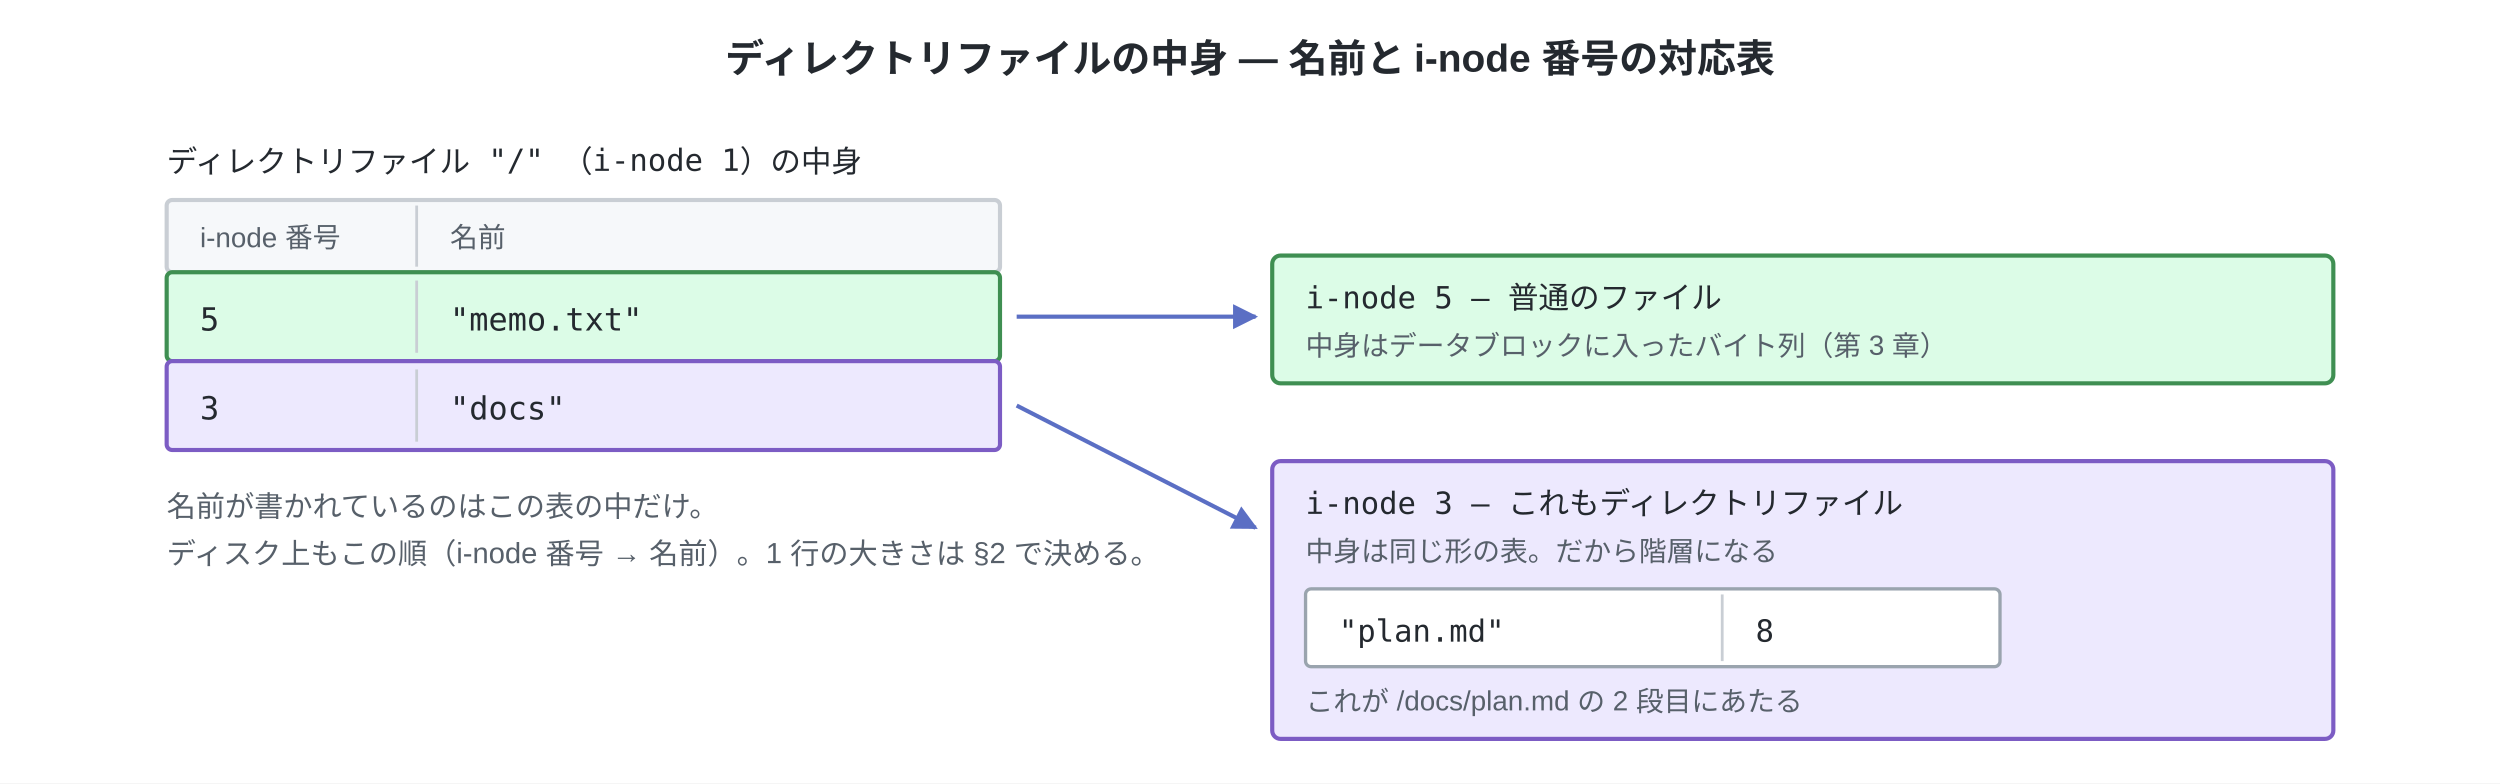
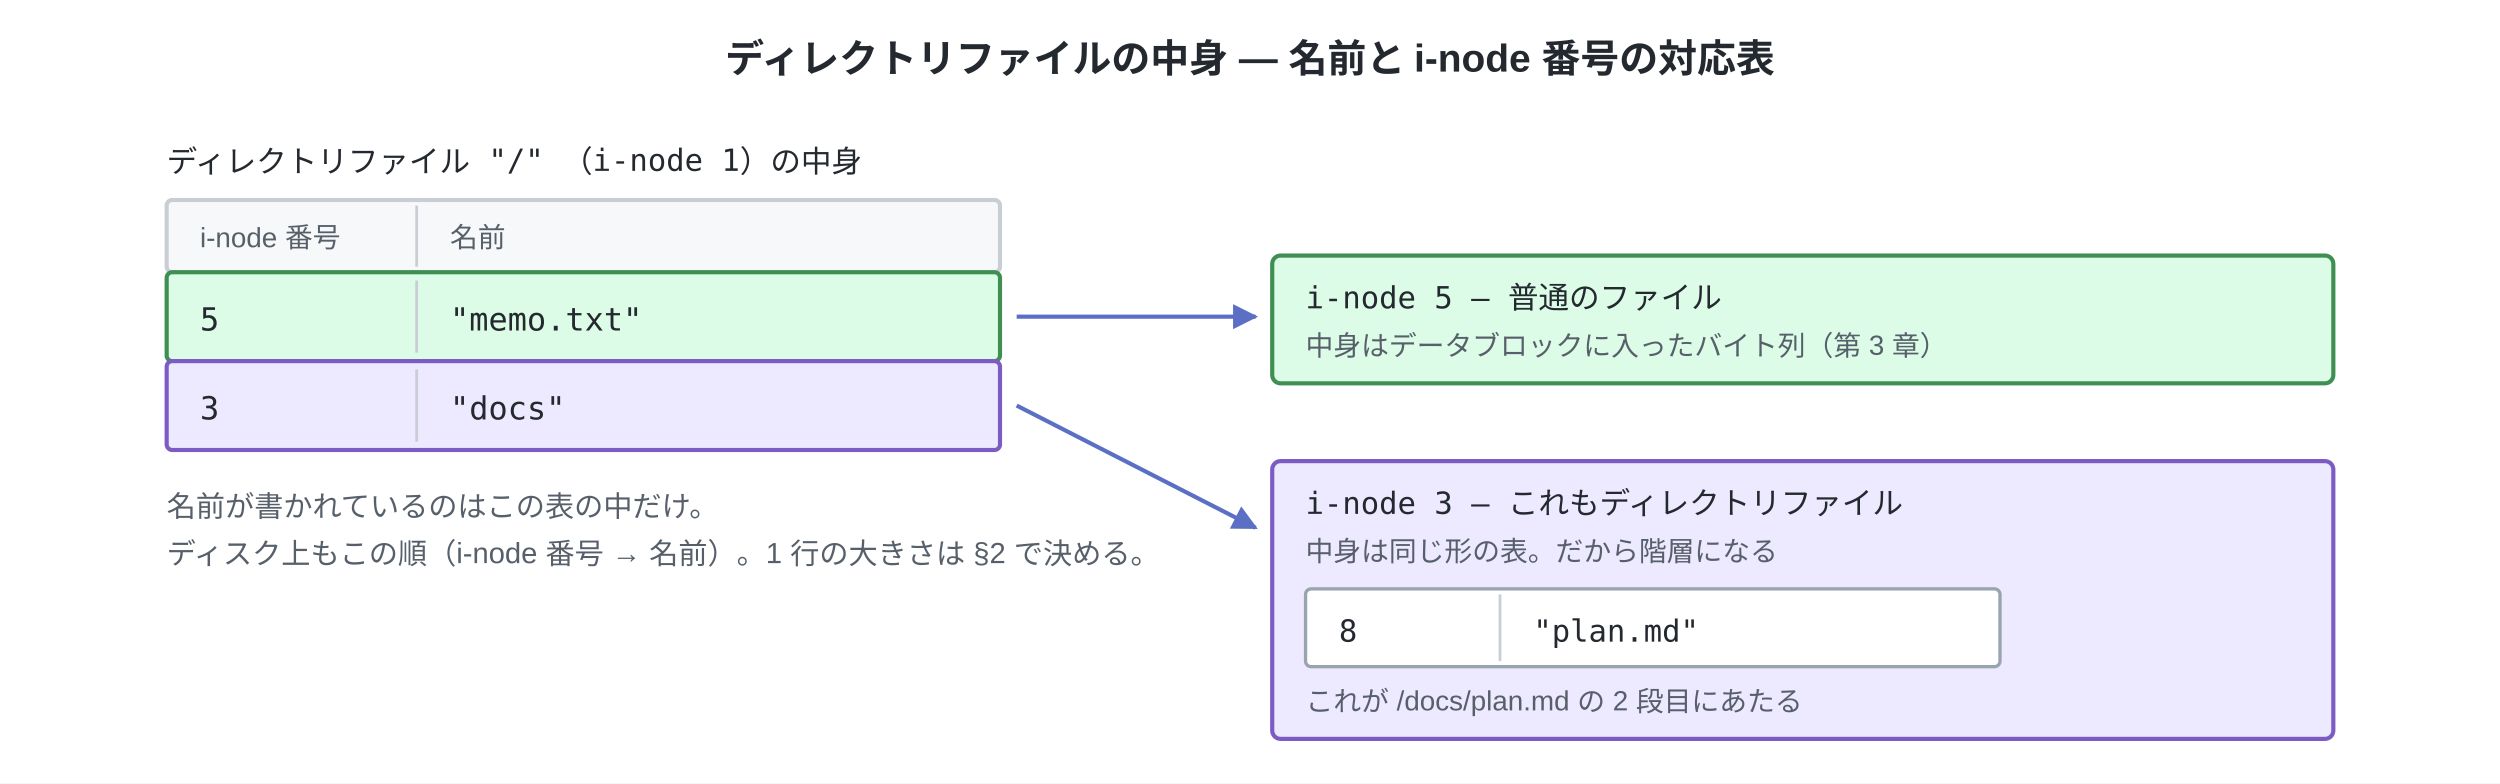
<svg xmlns="http://www.w3.org/2000/svg" width="900" height="282" viewBox="0 0 900 282" role="img" font-family="Helvetica Neue, Arial, Hiragino Sans, Noto Sans JP, sans-serif">
  <rect x="0" y="0" width="900" height="282" fill="#ffffff" />
  <defs>
    <marker id="a" viewBox="0 0 10 10" refX="9" refY="5" markerWidth="6" markerHeight="6" orient="auto-start-reverse">
      <path d="M 0 0 L 10 5 L 0 10 z" fill="#5b6fc4" />
    </marker>
  </defs>
  <text x="450.0" y="26" font-size="14" fill="#24292f" text-anchor="middle" font-family="Helvetica Neue, Arial, Hiragino Sans, Noto Sans JP, sans-serif" font-weight="bold">ディレクトリファイルの中身 — 名前と i-node 番号の対応表</text>
  <text x="60" y="62" font-size="11" fill="#24292f" text-anchor="start" font-family="SFMono-Regular, Menlo, Consolas, monospace" font-weight="normal">ディレクトリファイル "/" （i-node 1）の中身</text>
  <rect x="60" y="72" width="300" height="26" rx="2" fill="#f6f8fa" stroke="#c9ced4" stroke-width="1.5" />
  <path d="M 150 74 l 0 22" stroke="#c9ced4" stroke-width="1" />
  <text x="162" y="89" font-size="10" fill="#57606a" text-anchor="start" font-family="Helvetica Neue, Arial, Hiragino Sans, Noto Sans JP, sans-serif" font-weight="normal">名前</text>
  <text x="72" y="89" font-size="10" fill="#57606a" text-anchor="start" font-family="Helvetica Neue, Arial, Hiragino Sans, Noto Sans JP, sans-serif" font-weight="normal">i-node 番号</text>
  <rect x="60" y="98" width="300" height="32" rx="2" fill="#dcfce7" stroke="#3f8f52" stroke-width="1.5" />
  <path d="M 150 101 l 0 26" stroke="#c9ced4" stroke-width="1" />
  <text x="162" y="119" font-size="11.5" fill="#24292f" text-anchor="start" font-family="SFMono-Regular, Menlo, Consolas, monospace" font-weight="normal">"memo.txt"</text>
  <text x="72" y="119" font-size="11.5" fill="#24292f" text-anchor="start" font-family="SFMono-Regular, Menlo, Consolas, monospace" font-weight="normal">5</text>
  <rect x="60" y="130" width="300" height="32" rx="2" fill="#ede9fe" stroke="#7c5cc4" stroke-width="1.5" />
  <path d="M 150 133 l 0 26" stroke="#c9ced4" stroke-width="1" />
  <text x="162" y="151" font-size="11.5" fill="#24292f" text-anchor="start" font-family="SFMono-Regular, Menlo, Consolas, monospace" font-weight="normal">"docs"</text>
  <text x="72" y="151" font-size="11.5" fill="#24292f" text-anchor="start" font-family="SFMono-Regular, Menlo, Consolas, monospace" font-weight="normal">3</text>
  <text x="60" y="186" font-size="10.5" fill="#57606a" text-anchor="start" font-family="Helvetica Neue, Arial, Hiragino Sans, Noto Sans JP, sans-serif" font-weight="normal">名前が書かれているのはこの表の中だけ。</text>
  <text x="60" y="203" font-size="10.5" fill="#57606a" text-anchor="start" font-family="Helvetica Neue, Arial, Hiragino Sans, Noto Sans JP, sans-serif" font-weight="normal">ディスク上もこの順（i-node 番号 → 名前）。1 行の大きさは §2 で決める。</text>
  <path d="M 366 114 L 452 114" stroke="#5b6fc4" stroke-width="1.5" fill="none" marker-end="url(#a)" />
  <path d="M 366 146 L 452 190" stroke="#5b6fc4" stroke-width="1.5" fill="none" marker-end="url(#a)" />
  <rect x="458" y="92" width="382" height="46" rx="3" fill="#dcfce7" stroke="#3f8f52" stroke-width="1.5" />
  <text x="470" y="111" font-size="11" fill="#24292f" text-anchor="start" font-family="SFMono-Regular, Menlo, Consolas, monospace" font-weight="normal">i-node 5 — 普通のファイル</text>
  <text x="470" y="128" font-size="10" fill="#57606a" text-anchor="start" font-family="Helvetica Neue, Arial, Hiragino Sans, Noto Sans JP, sans-serif" font-weight="normal">中身はデータブロックに入ったバイト列（第 3 章）</text>
  <rect x="458" y="166" width="382" height="100" rx="3" fill="#ede9fe" stroke="#7c5cc4" stroke-width="1.5" />
  <text x="470" y="185" font-size="11" fill="#24292f" text-anchor="start" font-family="SFMono-Regular, Menlo, Consolas, monospace" font-weight="normal">i-node 3 — これもディレクトリファイル</text>
  <text x="470" y="202" font-size="10" fill="#57606a" text-anchor="start" font-family="Helvetica Neue, Arial, Hiragino Sans, Noto Sans JP, sans-serif" font-weight="normal">中身は同じ形の表。だから階層になる</text>
  <rect x="470" y="212" width="250" height="28" rx="2" fill="#ffffff" stroke="#9aa4ae" stroke-width="1.2" />
-   <path d="M 620 214 l 0 24" stroke="#c9ced4" stroke-width="1" />
-   <text x="482" y="231" font-size="11" fill="#24292f" text-anchor="start" font-family="SFMono-Regular, Menlo, Consolas, monospace" font-weight="normal">"plan.md"</text>
-   <text x="632" y="231" font-size="11" fill="#24292f" text-anchor="start" font-family="SFMono-Regular, Menlo, Consolas, monospace" font-weight="normal">8</text>
+   <path d="M 540 214 l 0 24" stroke="#c9ced4" stroke-width="1" />
+   <text x="552" y="231" font-size="11" fill="#24292f" text-anchor="start" font-family="SFMono-Regular, Menlo, Consolas, monospace" font-weight="normal">"plan.md"</text>
+   <text x="482" y="231" font-size="11" fill="#24292f" text-anchor="start" font-family="SFMono-Regular, Menlo, Consolas, monospace" font-weight="normal">8</text>
  <text x="470" y="256" font-size="10" fill="#57606a" text-anchor="start" font-family="Helvetica Neue, Arial, Hiragino Sans, Noto Sans JP, sans-serif" font-weight="normal">これが /docs/plan.md の 2 段目にあたる</text>
</svg>
